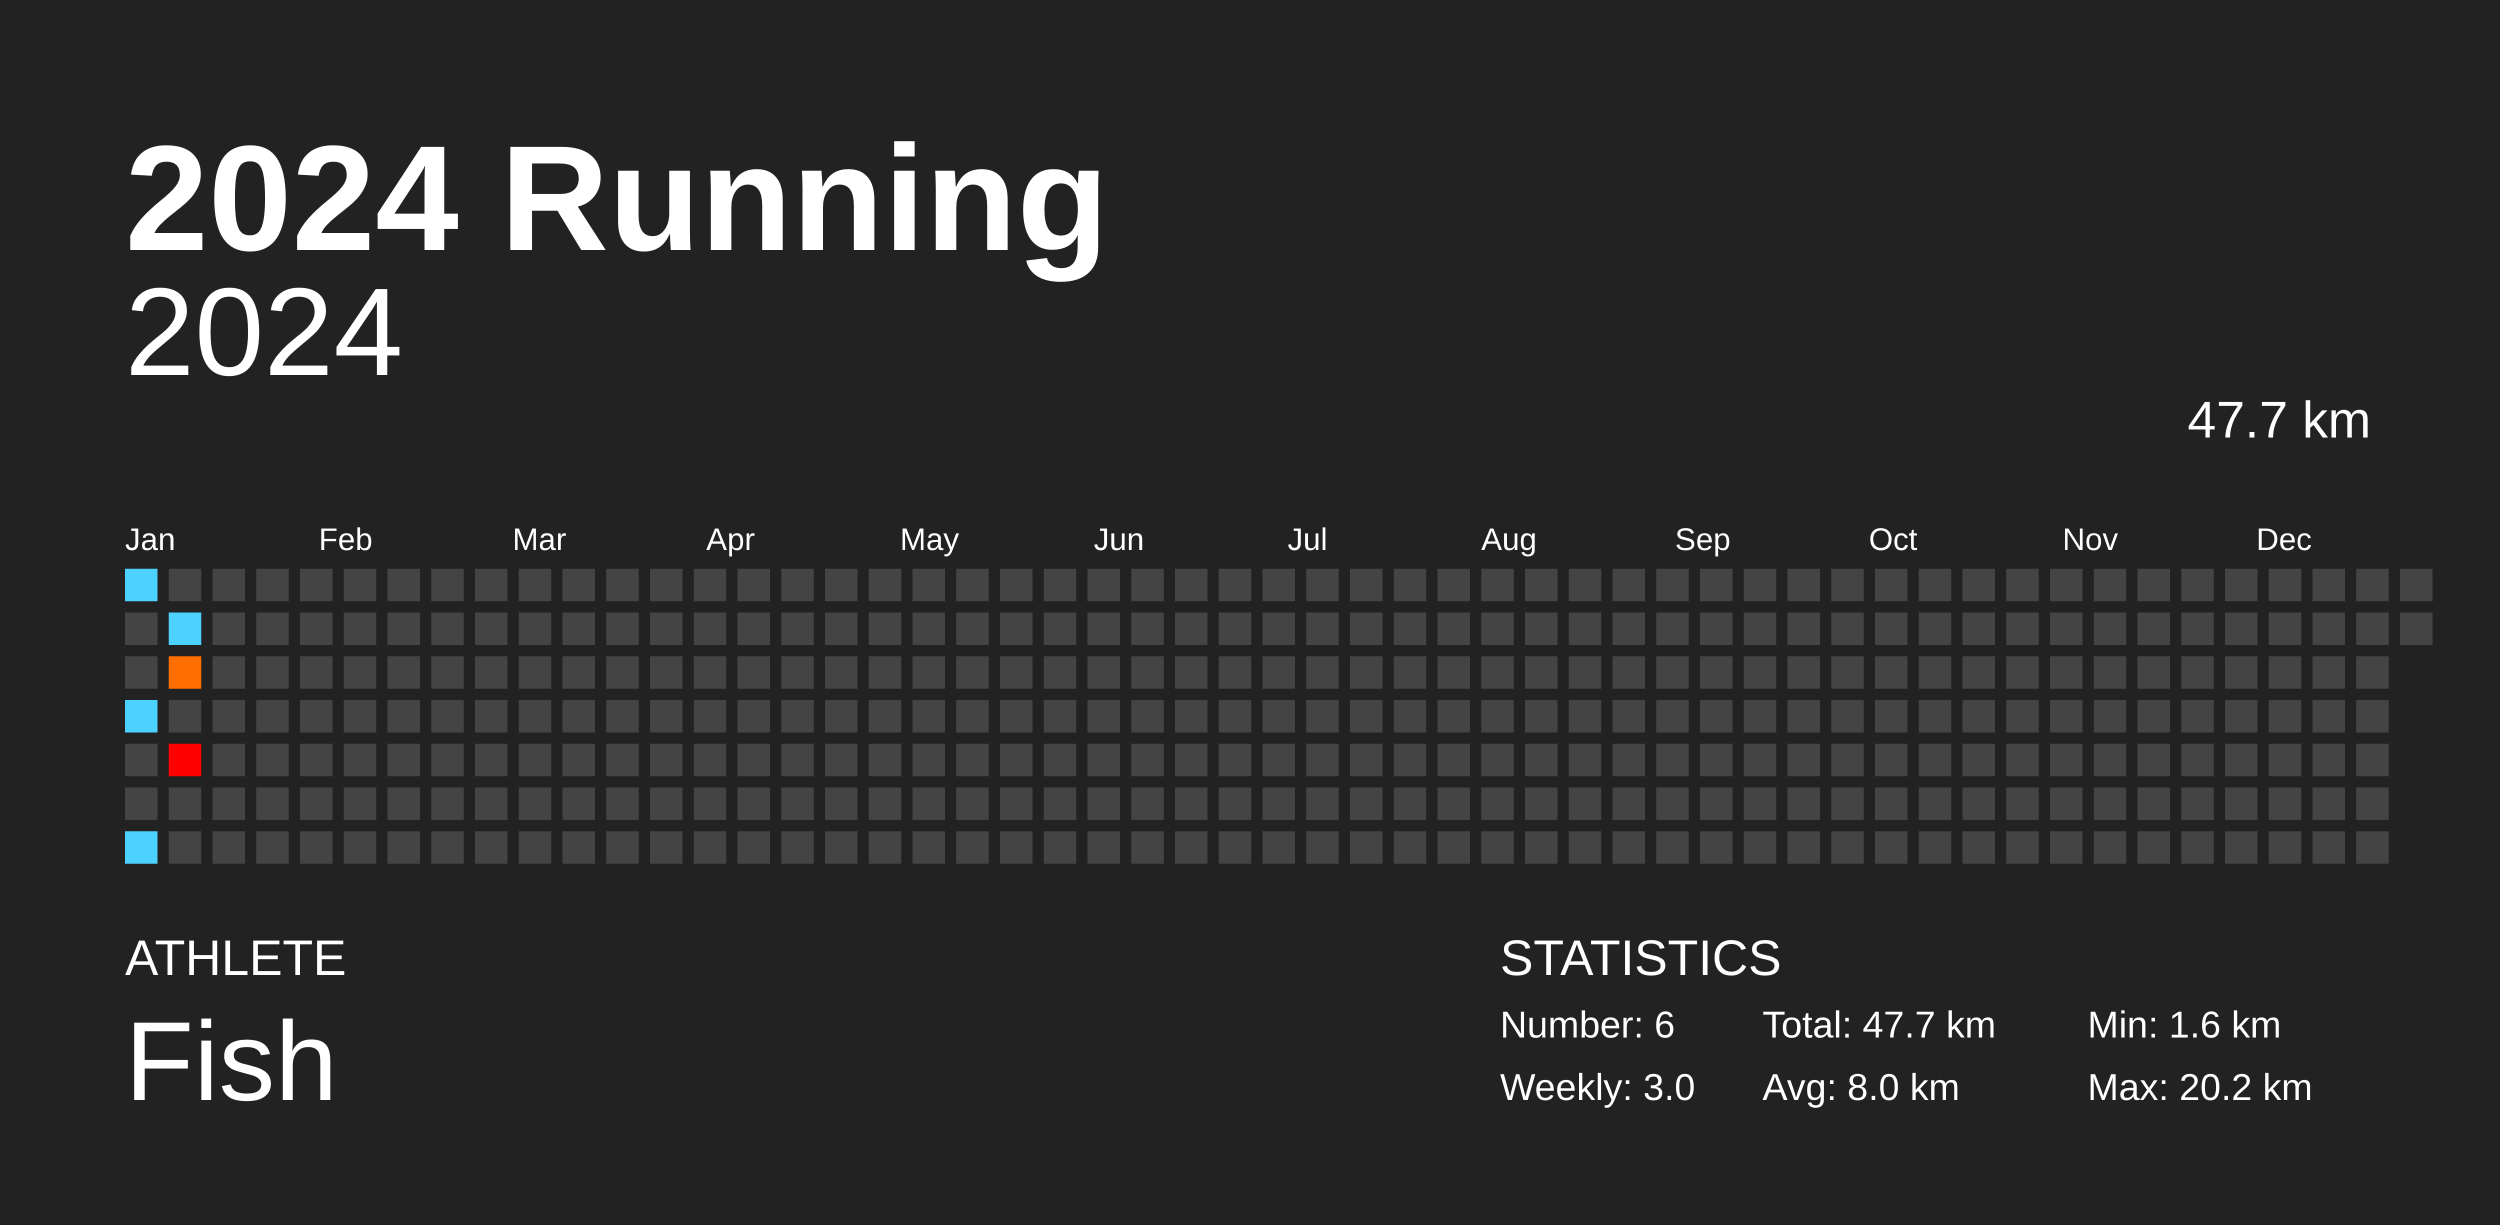
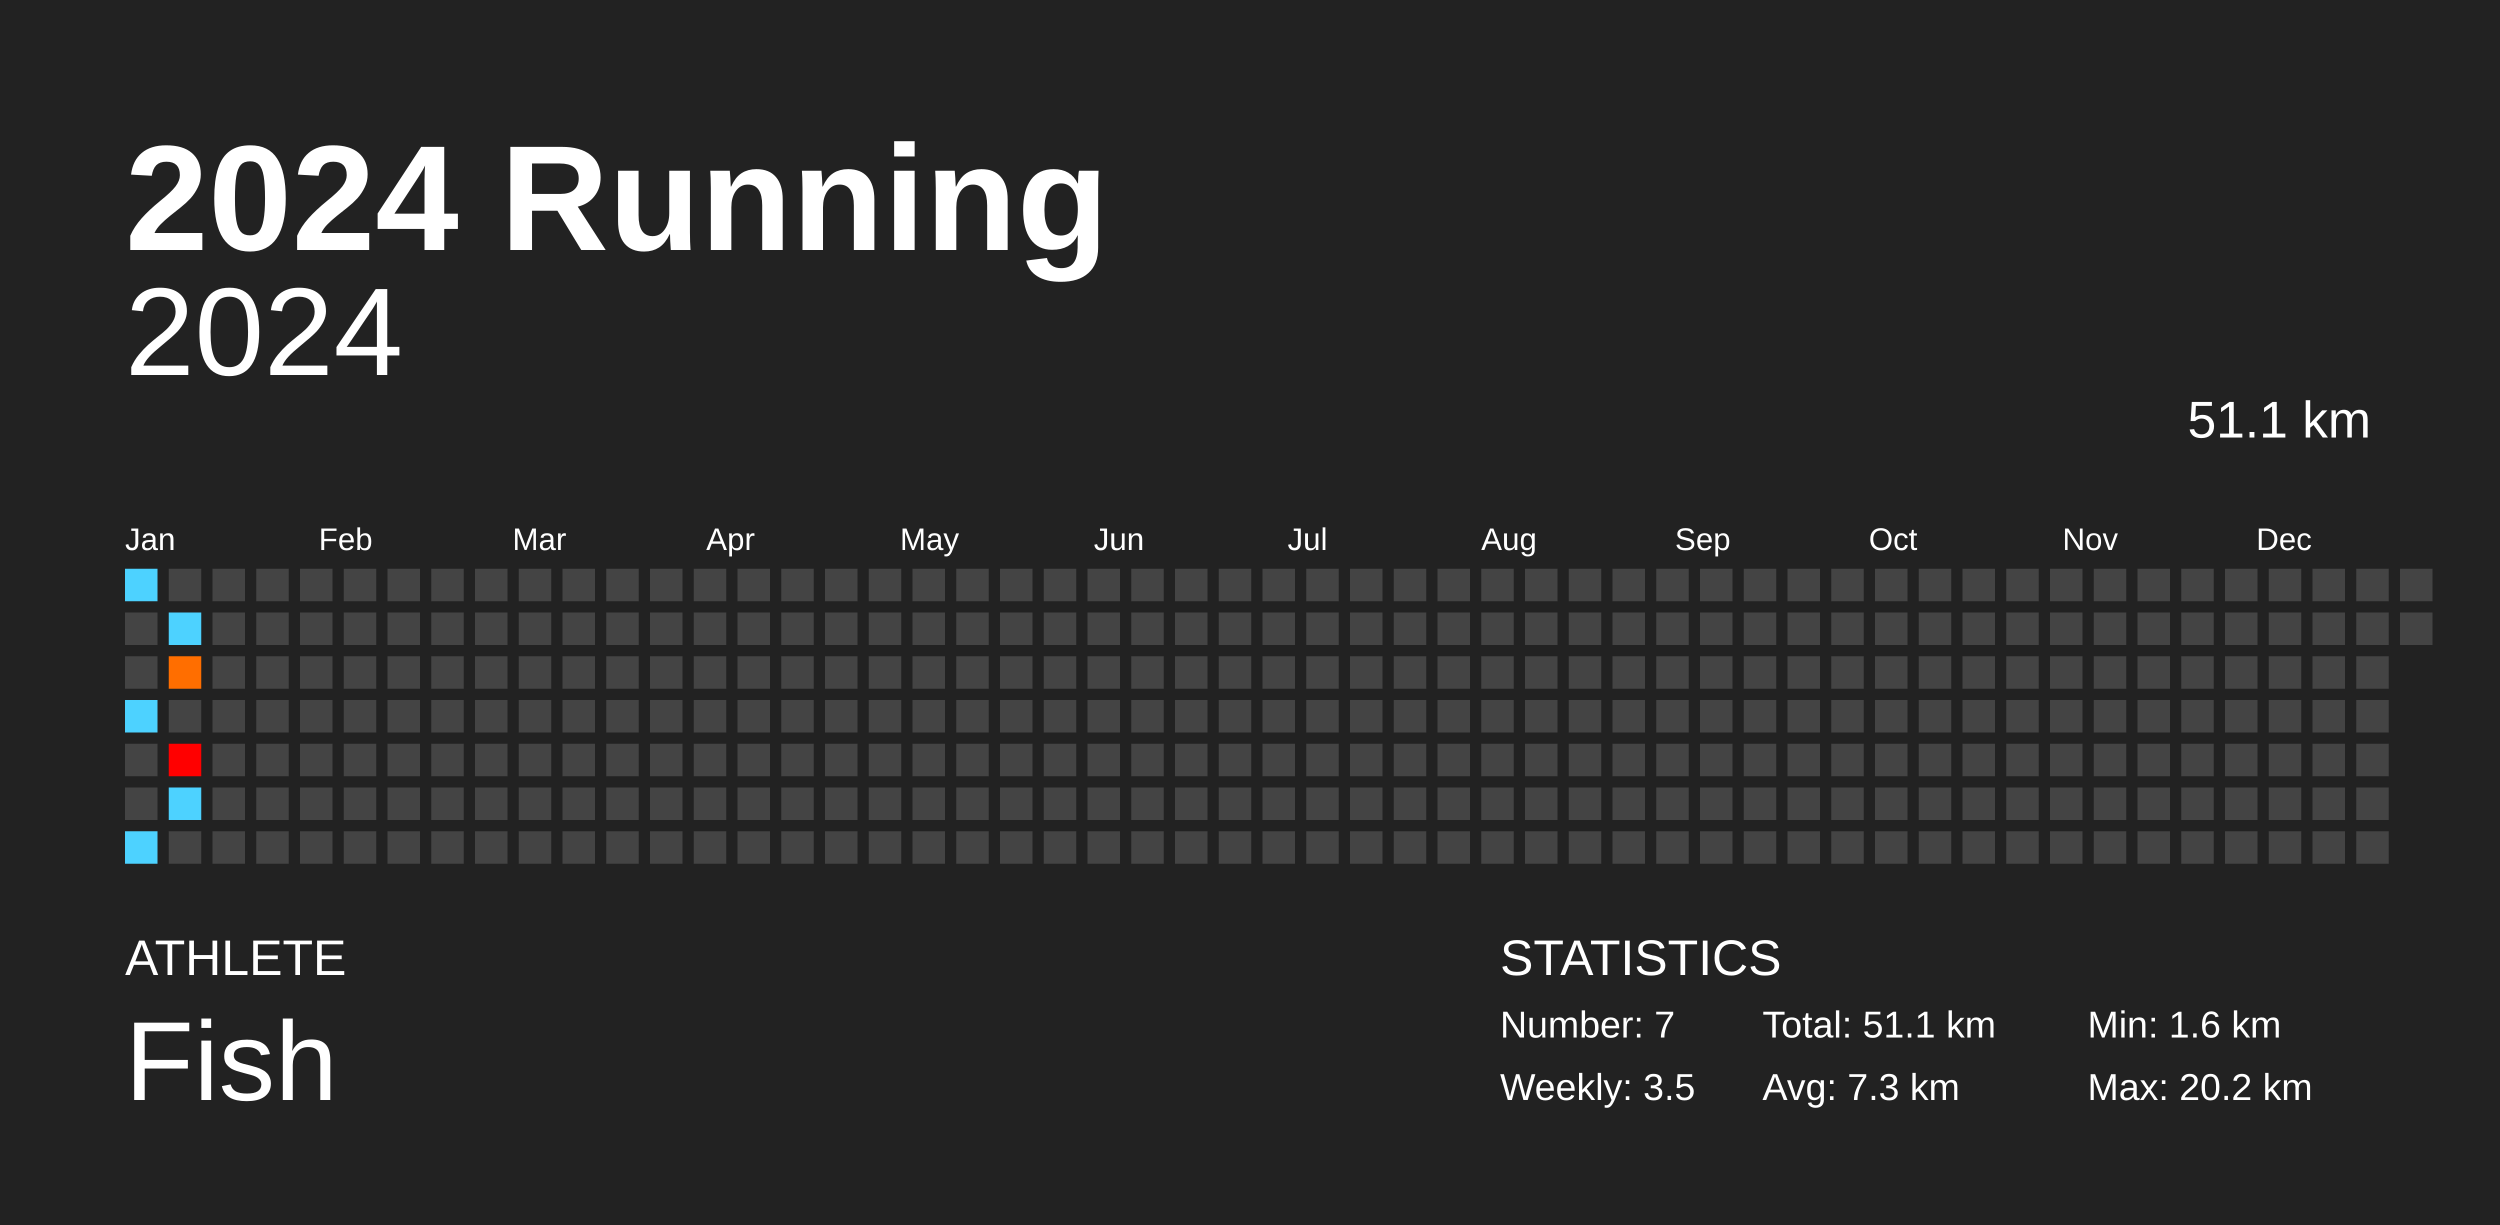
<svg xmlns="http://www.w3.org/2000/svg" baseProfile="full" height="98mm" version="1.1" viewBox="0,0,200,98" width="200mm">
  <defs />
  <rect fill="#222222" height="98" width="200" x="0" y="0" />
  <text fill="#FFFFFF" style="font-size:12px; font-family:Arial; font-weight:bold;" x="10" y="20">2024 Running</text>
  <text fill="#FFFFFF" style="font-size:4px; font-family:Arial" x="10" y="78">ATHLETE</text>
  <text fill="#FFFFFF" style="font-size:9px; font-family:Arial" x="10" y="88">Fish</text>
  <text fill="#FFFFFF" style="font-size:4px; font-family:Arial" x="120" y="78">STATISTICS</text>
-   <text fill="#FFFFFF" style="font-size:3px; font-family:Arial" x="120" y="83">Number: 6</text>
-   <text fill="#FFFFFF" style="font-size:3px; font-family:Arial" x="120" y="88">Weekly: 3.0</text>
-   <text fill="#FFFFFF" style="font-size:3px; font-family:Arial" x="141" y="83">Total: 47.7 km</text>
-   <text fill="#FFFFFF" style="font-size:3px; font-family:Arial" x="141" y="88">Avg: 8.0 km</text>
+   <text fill="#FFFFFF" style="font-size:3px; font-family:Arial" x="120" y="83">Number: 7</text>
+   <text fill="#FFFFFF" style="font-size:3px; font-family:Arial" x="120" y="88">Weekly: 3.5</text>
+   <text fill="#FFFFFF" style="font-size:3px; font-family:Arial" x="141" y="83">Total: 51.1 km</text>
+   <text fill="#FFFFFF" style="font-size:3px; font-family:Arial" x="141" y="88">Avg: 7.3 km</text>
  <text fill="#FFFFFF" style="font-size:3px; font-family:Arial" x="167" y="83">Min: 1.6 km</text>
  <text fill="#FFFFFF" style="font-size:3px; font-family:Arial" x="167" y="88">Max: 20.2 km</text>
  <text alignment-baseline="hanging" fill="#FFFFFF" style="font-size:10.0px; font-family:Arial;" x="10" y="30">2024</text>
-   <text alignment-baseline="hanging" fill="#FFFFFF" style="font-size:4.125px; font-family:Arial;" x="175" y="35">47.7 km</text>
+   <text alignment-baseline="hanging" fill="#FFFFFF" style="font-size:4.125px; font-family:Arial;" x="175" y="35">51.1 km</text>
  <text fill="#FFFFFF" style="font-size:2.5px; font-family:Arial" x="10.0" y="44">Jan</text>
  <text fill="#FFFFFF" style="font-size:2.5px; font-family:Arial" x="25.5" y="44">Feb</text>
  <text fill="#FFFFFF" style="font-size:2.5px; font-family:Arial" x="41.0" y="44">Mar</text>
  <text fill="#FFFFFF" style="font-size:2.5px; font-family:Arial" x="56.5" y="44">Apr</text>
  <text fill="#FFFFFF" style="font-size:2.5px; font-family:Arial" x="72.0" y="44">May</text>
  <text fill="#FFFFFF" style="font-size:2.5px; font-family:Arial" x="87.5" y="44">Jun</text>
  <text fill="#FFFFFF" style="font-size:2.5px; font-family:Arial" x="103.0" y="44">Jul</text>
  <text fill="#FFFFFF" style="font-size:2.5px; font-family:Arial" x="118.5" y="44">Aug</text>
  <text fill="#FFFFFF" style="font-size:2.5px; font-family:Arial" x="134.0" y="44">Sep</text>
  <text fill="#FFFFFF" style="font-size:2.5px; font-family:Arial" x="149.5" y="44">Oct</text>
  <text fill="#FFFFFF" style="font-size:2.5px; font-family:Arial" x="165.0" y="44">Nov</text>
  <text fill="#FFFFFF" style="font-size:2.5px; font-family:Arial" x="180.5" y="44">Dec</text>
  <rect fill="#4dd2ff" height="2.6" width="2.6" x="10.0" y="45.5" />
  <rect fill="#444444" height="2.6" width="2.6" x="10.0" y="49.0" />
  <rect fill="#444444" height="2.6" width="2.6" x="10.0" y="52.5" />
  <rect fill="#4dd2ff" height="2.6" width="2.6" x="10.0" y="56.0" />
  <rect fill="#444444" height="2.6" width="2.6" x="10.0" y="59.5" />
  <rect fill="#444444" height="2.6" width="2.6" x="10.0" y="63.0" />
  <rect fill="#4dd2ff" height="2.6" width="2.6" x="10.0" y="66.5" />
  <rect fill="#444444" height="2.6" width="2.6" x="13.5" y="45.5" />
  <rect fill="#4dd2ff" height="2.6" width="2.6" x="13.5" y="49.0" />
  <rect fill="#ff6e00" height="2.6" width="2.6" x="13.5" y="52.5" />
  <rect fill="#444444" height="2.6" width="2.6" x="13.5" y="56.0" />
  <rect fill="red" height="2.6" width="2.6" x="13.5" y="59.5" />
-   <rect fill="#444444" height="2.6" width="2.6" x="13.5" y="63.0" />
+   <rect fill="#4dd2ff" height="2.6" width="2.6" x="13.5" y="63.0" />
  <rect fill="#444444" height="2.6" width="2.6" x="13.5" y="66.5" />
  <rect fill="#444444" height="2.6" width="2.6" x="17.0" y="45.5" />
  <rect fill="#444444" height="2.6" width="2.6" x="17.0" y="49.0" />
  <rect fill="#444444" height="2.6" width="2.6" x="17.0" y="52.5" />
  <rect fill="#444444" height="2.6" width="2.6" x="17.0" y="56.0" />
  <rect fill="#444444" height="2.6" width="2.6" x="17.0" y="59.5" />
  <rect fill="#444444" height="2.6" width="2.6" x="17.0" y="63.0" />
  <rect fill="#444444" height="2.6" width="2.6" x="17.0" y="66.5" />
  <rect fill="#444444" height="2.6" width="2.6" x="20.5" y="45.5" />
  <rect fill="#444444" height="2.6" width="2.6" x="20.5" y="49.0" />
  <rect fill="#444444" height="2.6" width="2.6" x="20.5" y="52.5" />
  <rect fill="#444444" height="2.6" width="2.6" x="20.5" y="56.0" />
  <rect fill="#444444" height="2.6" width="2.6" x="20.5" y="59.5" />
  <rect fill="#444444" height="2.6" width="2.6" x="20.5" y="63.0" />
  <rect fill="#444444" height="2.6" width="2.6" x="20.5" y="66.5" />
  <rect fill="#444444" height="2.6" width="2.6" x="24.0" y="45.5" />
  <rect fill="#444444" height="2.6" width="2.6" x="24.0" y="49.0" />
  <rect fill="#444444" height="2.6" width="2.6" x="24.0" y="52.5" />
  <rect fill="#444444" height="2.6" width="2.6" x="24.0" y="56.0" />
  <rect fill="#444444" height="2.6" width="2.6" x="24.0" y="59.5" />
  <rect fill="#444444" height="2.6" width="2.6" x="24.0" y="63.0" />
  <rect fill="#444444" height="2.6" width="2.6" x="24.0" y="66.5" />
  <rect fill="#444444" height="2.6" width="2.6" x="27.5" y="45.5" />
  <rect fill="#444444" height="2.6" width="2.6" x="27.5" y="49.0" />
  <rect fill="#444444" height="2.6" width="2.6" x="27.5" y="52.5" />
  <rect fill="#444444" height="2.6" width="2.6" x="27.5" y="56.0" />
  <rect fill="#444444" height="2.6" width="2.6" x="27.5" y="59.5" />
  <rect fill="#444444" height="2.6" width="2.6" x="27.5" y="63.0" />
  <rect fill="#444444" height="2.6" width="2.6" x="27.5" y="66.5" />
  <rect fill="#444444" height="2.6" width="2.6" x="31.0" y="45.5" />
  <rect fill="#444444" height="2.6" width="2.6" x="31.0" y="49.0" />
  <rect fill="#444444" height="2.6" width="2.6" x="31.0" y="52.5" />
  <rect fill="#444444" height="2.6" width="2.6" x="31.0" y="56.0" />
  <rect fill="#444444" height="2.6" width="2.6" x="31.0" y="59.5" />
  <rect fill="#444444" height="2.6" width="2.6" x="31.0" y="63.0" />
  <rect fill="#444444" height="2.6" width="2.6" x="31.0" y="66.5" />
  <rect fill="#444444" height="2.6" width="2.6" x="34.5" y="45.5" />
  <rect fill="#444444" height="2.6" width="2.6" x="34.5" y="49.0" />
  <rect fill="#444444" height="2.6" width="2.6" x="34.5" y="52.5" />
  <rect fill="#444444" height="2.6" width="2.6" x="34.5" y="56.0" />
  <rect fill="#444444" height="2.6" width="2.6" x="34.5" y="59.5" />
  <rect fill="#444444" height="2.6" width="2.6" x="34.5" y="63.0" />
  <rect fill="#444444" height="2.6" width="2.6" x="34.5" y="66.5" />
  <rect fill="#444444" height="2.6" width="2.6" x="38.0" y="45.5" />
  <rect fill="#444444" height="2.6" width="2.6" x="38.0" y="49.0" />
  <rect fill="#444444" height="2.6" width="2.6" x="38.0" y="52.5" />
  <rect fill="#444444" height="2.6" width="2.6" x="38.0" y="56.0" />
  <rect fill="#444444" height="2.6" width="2.6" x="38.0" y="59.5" />
  <rect fill="#444444" height="2.6" width="2.6" x="38.0" y="63.0" />
  <rect fill="#444444" height="2.6" width="2.6" x="38.0" y="66.5" />
  <rect fill="#444444" height="2.6" width="2.6" x="41.5" y="45.5" />
  <rect fill="#444444" height="2.6" width="2.6" x="41.5" y="49.0" />
  <rect fill="#444444" height="2.6" width="2.6" x="41.5" y="52.5" />
  <rect fill="#444444" height="2.6" width="2.6" x="41.5" y="56.0" />
  <rect fill="#444444" height="2.6" width="2.6" x="41.5" y="59.5" />
  <rect fill="#444444" height="2.6" width="2.6" x="41.5" y="63.0" />
  <rect fill="#444444" height="2.6" width="2.6" x="41.5" y="66.5" />
  <rect fill="#444444" height="2.6" width="2.6" x="45.0" y="45.5" />
  <rect fill="#444444" height="2.6" width="2.6" x="45.0" y="49.0" />
  <rect fill="#444444" height="2.6" width="2.6" x="45.0" y="52.5" />
  <rect fill="#444444" height="2.6" width="2.6" x="45.0" y="56.0" />
  <rect fill="#444444" height="2.6" width="2.6" x="45.0" y="59.5" />
  <rect fill="#444444" height="2.6" width="2.6" x="45.0" y="63.0" />
  <rect fill="#444444" height="2.6" width="2.6" x="45.0" y="66.5" />
  <rect fill="#444444" height="2.6" width="2.6" x="48.5" y="45.5" />
  <rect fill="#444444" height="2.6" width="2.6" x="48.5" y="49.0" />
  <rect fill="#444444" height="2.6" width="2.6" x="48.5" y="52.5" />
  <rect fill="#444444" height="2.6" width="2.6" x="48.5" y="56.0" />
  <rect fill="#444444" height="2.6" width="2.6" x="48.5" y="59.5" />
  <rect fill="#444444" height="2.6" width="2.6" x="48.5" y="63.0" />
  <rect fill="#444444" height="2.6" width="2.6" x="48.5" y="66.5" />
  <rect fill="#444444" height="2.6" width="2.6" x="52.0" y="45.5" />
  <rect fill="#444444" height="2.6" width="2.6" x="52.0" y="49.0" />
  <rect fill="#444444" height="2.6" width="2.6" x="52.0" y="52.5" />
  <rect fill="#444444" height="2.6" width="2.6" x="52.0" y="56.0" />
  <rect fill="#444444" height="2.6" width="2.6" x="52.0" y="59.5" />
  <rect fill="#444444" height="2.6" width="2.6" x="52.0" y="63.0" />
  <rect fill="#444444" height="2.6" width="2.6" x="52.0" y="66.5" />
  <rect fill="#444444" height="2.6" width="2.6" x="55.5" y="45.5" />
  <rect fill="#444444" height="2.6" width="2.6" x="55.5" y="49.0" />
  <rect fill="#444444" height="2.6" width="2.6" x="55.5" y="52.5" />
  <rect fill="#444444" height="2.6" width="2.6" x="55.5" y="56.0" />
  <rect fill="#444444" height="2.6" width="2.6" x="55.5" y="59.5" />
  <rect fill="#444444" height="2.6" width="2.6" x="55.5" y="63.0" />
  <rect fill="#444444" height="2.6" width="2.6" x="55.5" y="66.5" />
  <rect fill="#444444" height="2.6" width="2.6" x="59.0" y="45.5" />
  <rect fill="#444444" height="2.6" width="2.6" x="59.0" y="49.0" />
  <rect fill="#444444" height="2.6" width="2.6" x="59.0" y="52.5" />
  <rect fill="#444444" height="2.6" width="2.6" x="59.0" y="56.0" />
  <rect fill="#444444" height="2.6" width="2.6" x="59.0" y="59.5" />
  <rect fill="#444444" height="2.6" width="2.6" x="59.0" y="63.0" />
  <rect fill="#444444" height="2.6" width="2.6" x="59.0" y="66.5" />
  <rect fill="#444444" height="2.6" width="2.6" x="62.5" y="45.5" />
  <rect fill="#444444" height="2.6" width="2.6" x="62.5" y="49.0" />
  <rect fill="#444444" height="2.6" width="2.6" x="62.5" y="52.5" />
  <rect fill="#444444" height="2.6" width="2.6" x="62.5" y="56.0" />
  <rect fill="#444444" height="2.6" width="2.6" x="62.5" y="59.5" />
  <rect fill="#444444" height="2.6" width="2.6" x="62.5" y="63.0" />
  <rect fill="#444444" height="2.6" width="2.6" x="62.5" y="66.5" />
  <rect fill="#444444" height="2.6" width="2.6" x="66.0" y="45.5" />
  <rect fill="#444444" height="2.6" width="2.6" x="66.0" y="49.0" />
  <rect fill="#444444" height="2.6" width="2.6" x="66.0" y="52.5" />
  <rect fill="#444444" height="2.6" width="2.6" x="66.0" y="56.0" />
  <rect fill="#444444" height="2.6" width="2.6" x="66.0" y="59.5" />
  <rect fill="#444444" height="2.6" width="2.6" x="66.0" y="63.0" />
  <rect fill="#444444" height="2.6" width="2.6" x="66.0" y="66.5" />
  <rect fill="#444444" height="2.6" width="2.6" x="69.5" y="45.5" />
  <rect fill="#444444" height="2.6" width="2.6" x="69.5" y="49.0" />
  <rect fill="#444444" height="2.6" width="2.6" x="69.5" y="52.5" />
  <rect fill="#444444" height="2.6" width="2.6" x="69.5" y="56.0" />
  <rect fill="#444444" height="2.6" width="2.6" x="69.5" y="59.5" />
  <rect fill="#444444" height="2.6" width="2.6" x="69.5" y="63.0" />
  <rect fill="#444444" height="2.6" width="2.6" x="69.5" y="66.5" />
  <rect fill="#444444" height="2.6" width="2.6" x="73.0" y="45.5" />
  <rect fill="#444444" height="2.6" width="2.6" x="73.0" y="49.0" />
  <rect fill="#444444" height="2.6" width="2.6" x="73.0" y="52.5" />
  <rect fill="#444444" height="2.6" width="2.6" x="73.0" y="56.0" />
  <rect fill="#444444" height="2.6" width="2.6" x="73.0" y="59.5" />
  <rect fill="#444444" height="2.6" width="2.6" x="73.0" y="63.0" />
  <rect fill="#444444" height="2.6" width="2.6" x="73.0" y="66.5" />
  <rect fill="#444444" height="2.6" width="2.6" x="76.5" y="45.5" />
  <rect fill="#444444" height="2.6" width="2.6" x="76.5" y="49.0" />
  <rect fill="#444444" height="2.6" width="2.6" x="76.5" y="52.5" />
  <rect fill="#444444" height="2.6" width="2.6" x="76.5" y="56.0" />
  <rect fill="#444444" height="2.6" width="2.6" x="76.5" y="59.5" />
  <rect fill="#444444" height="2.6" width="2.6" x="76.5" y="63.0" />
  <rect fill="#444444" height="2.6" width="2.6" x="76.5" y="66.5" />
  <rect fill="#444444" height="2.6" width="2.6" x="80.0" y="45.5" />
  <rect fill="#444444" height="2.6" width="2.6" x="80.0" y="49.0" />
  <rect fill="#444444" height="2.6" width="2.6" x="80.0" y="52.5" />
  <rect fill="#444444" height="2.6" width="2.6" x="80.0" y="56.0" />
  <rect fill="#444444" height="2.6" width="2.6" x="80.0" y="59.5" />
  <rect fill="#444444" height="2.6" width="2.6" x="80.0" y="63.0" />
  <rect fill="#444444" height="2.6" width="2.6" x="80.0" y="66.5" />
  <rect fill="#444444" height="2.6" width="2.6" x="83.5" y="45.5" />
  <rect fill="#444444" height="2.6" width="2.6" x="83.5" y="49.0" />
  <rect fill="#444444" height="2.6" width="2.6" x="83.5" y="52.5" />
  <rect fill="#444444" height="2.6" width="2.6" x="83.5" y="56.0" />
  <rect fill="#444444" height="2.6" width="2.6" x="83.5" y="59.5" />
  <rect fill="#444444" height="2.6" width="2.6" x="83.5" y="63.0" />
  <rect fill="#444444" height="2.6" width="2.6" x="83.5" y="66.5" />
  <rect fill="#444444" height="2.6" width="2.6" x="87.0" y="45.5" />
  <rect fill="#444444" height="2.6" width="2.6" x="87.0" y="49.0" />
  <rect fill="#444444" height="2.6" width="2.6" x="87.0" y="52.5" />
  <rect fill="#444444" height="2.6" width="2.6" x="87.0" y="56.0" />
  <rect fill="#444444" height="2.6" width="2.6" x="87.0" y="59.5" />
  <rect fill="#444444" height="2.6" width="2.6" x="87.0" y="63.0" />
  <rect fill="#444444" height="2.6" width="2.6" x="87.0" y="66.5" />
  <rect fill="#444444" height="2.6" width="2.6" x="90.5" y="45.5" />
  <rect fill="#444444" height="2.6" width="2.6" x="90.5" y="49.0" />
  <rect fill="#444444" height="2.6" width="2.6" x="90.5" y="52.5" />
  <rect fill="#444444" height="2.6" width="2.6" x="90.5" y="56.0" />
  <rect fill="#444444" height="2.6" width="2.6" x="90.5" y="59.5" />
  <rect fill="#444444" height="2.6" width="2.6" x="90.5" y="63.0" />
  <rect fill="#444444" height="2.6" width="2.6" x="90.5" y="66.5" />
  <rect fill="#444444" height="2.6" width="2.6" x="94.0" y="45.5" />
  <rect fill="#444444" height="2.6" width="2.6" x="94.0" y="49.0" />
  <rect fill="#444444" height="2.6" width="2.6" x="94.0" y="52.5" />
  <rect fill="#444444" height="2.6" width="2.6" x="94.0" y="56.0" />
  <rect fill="#444444" height="2.6" width="2.6" x="94.0" y="59.5" />
  <rect fill="#444444" height="2.6" width="2.6" x="94.0" y="63.0" />
  <rect fill="#444444" height="2.6" width="2.6" x="94.0" y="66.5" />
  <rect fill="#444444" height="2.6" width="2.6" x="97.5" y="45.5" />
  <rect fill="#444444" height="2.6" width="2.6" x="97.5" y="49.0" />
  <rect fill="#444444" height="2.6" width="2.6" x="97.5" y="52.5" />
  <rect fill="#444444" height="2.6" width="2.6" x="97.5" y="56.0" />
  <rect fill="#444444" height="2.6" width="2.6" x="97.5" y="59.5" />
  <rect fill="#444444" height="2.6" width="2.6" x="97.5" y="63.0" />
  <rect fill="#444444" height="2.6" width="2.6" x="97.5" y="66.5" />
  <rect fill="#444444" height="2.6" width="2.6" x="101.0" y="45.5" />
  <rect fill="#444444" height="2.6" width="2.6" x="101.0" y="49.0" />
  <rect fill="#444444" height="2.6" width="2.6" x="101.0" y="52.5" />
  <rect fill="#444444" height="2.6" width="2.6" x="101.0" y="56.0" />
  <rect fill="#444444" height="2.6" width="2.6" x="101.0" y="59.5" />
  <rect fill="#444444" height="2.6" width="2.6" x="101.0" y="63.0" />
  <rect fill="#444444" height="2.6" width="2.6" x="101.0" y="66.5" />
  <rect fill="#444444" height="2.6" width="2.6" x="104.5" y="45.5" />
  <rect fill="#444444" height="2.6" width="2.6" x="104.5" y="49.0" />
  <rect fill="#444444" height="2.6" width="2.6" x="104.5" y="52.5" />
  <rect fill="#444444" height="2.6" width="2.6" x="104.5" y="56.0" />
  <rect fill="#444444" height="2.6" width="2.6" x="104.5" y="59.5" />
  <rect fill="#444444" height="2.6" width="2.6" x="104.5" y="63.0" />
  <rect fill="#444444" height="2.6" width="2.6" x="104.5" y="66.5" />
  <rect fill="#444444" height="2.6" width="2.6" x="108.0" y="45.5" />
  <rect fill="#444444" height="2.6" width="2.6" x="108.0" y="49.0" />
  <rect fill="#444444" height="2.6" width="2.6" x="108.0" y="52.5" />
  <rect fill="#444444" height="2.6" width="2.6" x="108.0" y="56.0" />
  <rect fill="#444444" height="2.6" width="2.6" x="108.0" y="59.5" />
  <rect fill="#444444" height="2.6" width="2.6" x="108.0" y="63.0" />
  <rect fill="#444444" height="2.6" width="2.6" x="108.0" y="66.5" />
  <rect fill="#444444" height="2.6" width="2.6" x="111.5" y="45.5" />
  <rect fill="#444444" height="2.6" width="2.6" x="111.5" y="49.0" />
  <rect fill="#444444" height="2.6" width="2.6" x="111.5" y="52.5" />
  <rect fill="#444444" height="2.6" width="2.6" x="111.5" y="56.0" />
  <rect fill="#444444" height="2.6" width="2.6" x="111.5" y="59.5" />
  <rect fill="#444444" height="2.6" width="2.6" x="111.5" y="63.0" />
  <rect fill="#444444" height="2.6" width="2.6" x="111.5" y="66.5" />
  <rect fill="#444444" height="2.6" width="2.6" x="115.0" y="45.5" />
  <rect fill="#444444" height="2.6" width="2.6" x="115.0" y="49.0" />
  <rect fill="#444444" height="2.6" width="2.6" x="115.0" y="52.5" />
  <rect fill="#444444" height="2.6" width="2.6" x="115.0" y="56.0" />
  <rect fill="#444444" height="2.6" width="2.6" x="115.0" y="59.5" />
  <rect fill="#444444" height="2.6" width="2.6" x="115.0" y="63.0" />
  <rect fill="#444444" height="2.6" width="2.6" x="115.0" y="66.5" />
  <rect fill="#444444" height="2.6" width="2.6" x="118.5" y="45.5" />
  <rect fill="#444444" height="2.6" width="2.6" x="118.5" y="49.0" />
  <rect fill="#444444" height="2.6" width="2.6" x="118.5" y="52.5" />
  <rect fill="#444444" height="2.6" width="2.6" x="118.5" y="56.0" />
  <rect fill="#444444" height="2.6" width="2.6" x="118.5" y="59.5" />
  <rect fill="#444444" height="2.6" width="2.6" x="118.5" y="63.0" />
  <rect fill="#444444" height="2.6" width="2.6" x="118.5" y="66.5" />
  <rect fill="#444444" height="2.6" width="2.6" x="122.0" y="45.5" />
  <rect fill="#444444" height="2.6" width="2.6" x="122.0" y="49.0" />
  <rect fill="#444444" height="2.6" width="2.6" x="122.0" y="52.5" />
  <rect fill="#444444" height="2.6" width="2.6" x="122.0" y="56.0" />
  <rect fill="#444444" height="2.6" width="2.6" x="122.0" y="59.5" />
  <rect fill="#444444" height="2.6" width="2.6" x="122.0" y="63.0" />
  <rect fill="#444444" height="2.6" width="2.6" x="122.0" y="66.5" />
  <rect fill="#444444" height="2.6" width="2.6" x="125.5" y="45.5" />
  <rect fill="#444444" height="2.6" width="2.6" x="125.5" y="49.0" />
  <rect fill="#444444" height="2.6" width="2.6" x="125.5" y="52.5" />
  <rect fill="#444444" height="2.6" width="2.6" x="125.5" y="56.0" />
  <rect fill="#444444" height="2.6" width="2.6" x="125.5" y="59.5" />
  <rect fill="#444444" height="2.6" width="2.6" x="125.5" y="63.0" />
  <rect fill="#444444" height="2.6" width="2.6" x="125.5" y="66.5" />
  <rect fill="#444444" height="2.6" width="2.6" x="129.0" y="45.5" />
  <rect fill="#444444" height="2.6" width="2.6" x="129.0" y="49.0" />
  <rect fill="#444444" height="2.6" width="2.6" x="129.0" y="52.5" />
  <rect fill="#444444" height="2.6" width="2.6" x="129.0" y="56.0" />
  <rect fill="#444444" height="2.6" width="2.6" x="129.0" y="59.5" />
  <rect fill="#444444" height="2.6" width="2.6" x="129.0" y="63.0" />
  <rect fill="#444444" height="2.6" width="2.6" x="129.0" y="66.5" />
  <rect fill="#444444" height="2.6" width="2.6" x="132.5" y="45.5" />
  <rect fill="#444444" height="2.6" width="2.6" x="132.5" y="49.0" />
  <rect fill="#444444" height="2.6" width="2.6" x="132.5" y="52.5" />
  <rect fill="#444444" height="2.6" width="2.6" x="132.5" y="56.0" />
  <rect fill="#444444" height="2.6" width="2.6" x="132.5" y="59.5" />
  <rect fill="#444444" height="2.6" width="2.6" x="132.5" y="63.0" />
  <rect fill="#444444" height="2.6" width="2.6" x="132.5" y="66.5" />
  <rect fill="#444444" height="2.6" width="2.6" x="136.0" y="45.5" />
  <rect fill="#444444" height="2.6" width="2.6" x="136.0" y="49.0" />
  <rect fill="#444444" height="2.6" width="2.6" x="136.0" y="52.5" />
  <rect fill="#444444" height="2.6" width="2.6" x="136.0" y="56.0" />
  <rect fill="#444444" height="2.6" width="2.6" x="136.0" y="59.5" />
  <rect fill="#444444" height="2.6" width="2.6" x="136.0" y="63.0" />
  <rect fill="#444444" height="2.6" width="2.6" x="136.0" y="66.5" />
  <rect fill="#444444" height="2.6" width="2.6" x="139.5" y="45.5" />
  <rect fill="#444444" height="2.6" width="2.6" x="139.5" y="49.0" />
  <rect fill="#444444" height="2.6" width="2.6" x="139.5" y="52.5" />
  <rect fill="#444444" height="2.6" width="2.6" x="139.5" y="56.0" />
  <rect fill="#444444" height="2.6" width="2.6" x="139.5" y="59.5" />
  <rect fill="#444444" height="2.6" width="2.6" x="139.5" y="63.0" />
  <rect fill="#444444" height="2.6" width="2.6" x="139.5" y="66.5" />
  <rect fill="#444444" height="2.6" width="2.6" x="143.0" y="45.5" />
  <rect fill="#444444" height="2.6" width="2.6" x="143.0" y="49.0" />
  <rect fill="#444444" height="2.6" width="2.6" x="143.0" y="52.5" />
  <rect fill="#444444" height="2.6" width="2.6" x="143.0" y="56.0" />
  <rect fill="#444444" height="2.6" width="2.6" x="143.0" y="59.5" />
  <rect fill="#444444" height="2.6" width="2.6" x="143.0" y="63.0" />
  <rect fill="#444444" height="2.6" width="2.6" x="143.0" y="66.5" />
  <rect fill="#444444" height="2.6" width="2.6" x="146.5" y="45.5" />
  <rect fill="#444444" height="2.6" width="2.6" x="146.5" y="49.0" />
  <rect fill="#444444" height="2.6" width="2.6" x="146.5" y="52.5" />
  <rect fill="#444444" height="2.6" width="2.6" x="146.5" y="56.0" />
  <rect fill="#444444" height="2.6" width="2.6" x="146.5" y="59.5" />
  <rect fill="#444444" height="2.6" width="2.6" x="146.5" y="63.0" />
  <rect fill="#444444" height="2.6" width="2.6" x="146.5" y="66.5" />
  <rect fill="#444444" height="2.6" width="2.6" x="150.0" y="45.5" />
  <rect fill="#444444" height="2.6" width="2.6" x="150.0" y="49.0" />
  <rect fill="#444444" height="2.6" width="2.6" x="150.0" y="52.5" />
  <rect fill="#444444" height="2.6" width="2.6" x="150.0" y="56.0" />
  <rect fill="#444444" height="2.6" width="2.6" x="150.0" y="59.5" />
  <rect fill="#444444" height="2.6" width="2.6" x="150.0" y="63.0" />
  <rect fill="#444444" height="2.6" width="2.6" x="150.0" y="66.5" />
  <rect fill="#444444" height="2.6" width="2.6" x="153.5" y="45.5" />
  <rect fill="#444444" height="2.6" width="2.6" x="153.5" y="49.0" />
  <rect fill="#444444" height="2.6" width="2.6" x="153.5" y="52.5" />
  <rect fill="#444444" height="2.6" width="2.6" x="153.5" y="56.0" />
  <rect fill="#444444" height="2.6" width="2.6" x="153.5" y="59.5" />
  <rect fill="#444444" height="2.6" width="2.6" x="153.5" y="63.0" />
  <rect fill="#444444" height="2.6" width="2.6" x="153.5" y="66.5" />
  <rect fill="#444444" height="2.6" width="2.6" x="157.0" y="45.5" />
  <rect fill="#444444" height="2.6" width="2.6" x="157.0" y="49.0" />
  <rect fill="#444444" height="2.6" width="2.6" x="157.0" y="52.5" />
  <rect fill="#444444" height="2.6" width="2.6" x="157.0" y="56.0" />
  <rect fill="#444444" height="2.6" width="2.6" x="157.0" y="59.5" />
  <rect fill="#444444" height="2.6" width="2.6" x="157.0" y="63.0" />
  <rect fill="#444444" height="2.6" width="2.6" x="157.0" y="66.5" />
  <rect fill="#444444" height="2.6" width="2.6" x="160.5" y="45.5" />
  <rect fill="#444444" height="2.6" width="2.6" x="160.5" y="49.0" />
  <rect fill="#444444" height="2.6" width="2.6" x="160.5" y="52.5" />
  <rect fill="#444444" height="2.6" width="2.6" x="160.5" y="56.0" />
  <rect fill="#444444" height="2.6" width="2.6" x="160.5" y="59.5" />
  <rect fill="#444444" height="2.6" width="2.6" x="160.5" y="63.0" />
  <rect fill="#444444" height="2.6" width="2.6" x="160.5" y="66.5" />
  <rect fill="#444444" height="2.6" width="2.6" x="164.0" y="45.5" />
  <rect fill="#444444" height="2.6" width="2.6" x="164.0" y="49.0" />
  <rect fill="#444444" height="2.6" width="2.6" x="164.0" y="52.5" />
  <rect fill="#444444" height="2.6" width="2.6" x="164.0" y="56.0" />
  <rect fill="#444444" height="2.6" width="2.6" x="164.0" y="59.5" />
  <rect fill="#444444" height="2.6" width="2.6" x="164.0" y="63.0" />
  <rect fill="#444444" height="2.6" width="2.6" x="164.0" y="66.5" />
  <rect fill="#444444" height="2.6" width="2.6" x="167.5" y="45.5" />
  <rect fill="#444444" height="2.6" width="2.6" x="167.5" y="49.0" />
  <rect fill="#444444" height="2.6" width="2.6" x="167.5" y="52.5" />
  <rect fill="#444444" height="2.6" width="2.6" x="167.5" y="56.0" />
  <rect fill="#444444" height="2.6" width="2.6" x="167.5" y="59.5" />
  <rect fill="#444444" height="2.6" width="2.6" x="167.5" y="63.0" />
  <rect fill="#444444" height="2.6" width="2.6" x="167.5" y="66.5" />
  <rect fill="#444444" height="2.6" width="2.6" x="171.0" y="45.5" />
  <rect fill="#444444" height="2.6" width="2.6" x="171.0" y="49.0" />
  <rect fill="#444444" height="2.6" width="2.6" x="171.0" y="52.5" />
  <rect fill="#444444" height="2.6" width="2.6" x="171.0" y="56.0" />
  <rect fill="#444444" height="2.6" width="2.6" x="171.0" y="59.5" />
  <rect fill="#444444" height="2.6" width="2.6" x="171.0" y="63.0" />
  <rect fill="#444444" height="2.6" width="2.6" x="171.0" y="66.5" />
  <rect fill="#444444" height="2.6" width="2.6" x="174.5" y="45.5" />
  <rect fill="#444444" height="2.6" width="2.6" x="174.5" y="49.0" />
  <rect fill="#444444" height="2.6" width="2.6" x="174.5" y="52.5" />
  <rect fill="#444444" height="2.6" width="2.6" x="174.5" y="56.0" />
  <rect fill="#444444" height="2.6" width="2.6" x="174.5" y="59.5" />
  <rect fill="#444444" height="2.6" width="2.6" x="174.5" y="63.0" />
  <rect fill="#444444" height="2.6" width="2.6" x="174.5" y="66.5" />
  <rect fill="#444444" height="2.6" width="2.6" x="178.0" y="45.5" />
  <rect fill="#444444" height="2.6" width="2.6" x="178.0" y="49.0" />
  <rect fill="#444444" height="2.6" width="2.6" x="178.0" y="52.5" />
  <rect fill="#444444" height="2.6" width="2.6" x="178.0" y="56.0" />
  <rect fill="#444444" height="2.6" width="2.6" x="178.0" y="59.5" />
  <rect fill="#444444" height="2.6" width="2.6" x="178.0" y="63.0" />
  <rect fill="#444444" height="2.6" width="2.6" x="178.0" y="66.5" />
  <rect fill="#444444" height="2.6" width="2.6" x="181.5" y="45.5" />
  <rect fill="#444444" height="2.6" width="2.6" x="181.5" y="49.0" />
  <rect fill="#444444" height="2.6" width="2.6" x="181.5" y="52.5" />
  <rect fill="#444444" height="2.6" width="2.6" x="181.5" y="56.0" />
  <rect fill="#444444" height="2.6" width="2.6" x="181.5" y="59.5" />
  <rect fill="#444444" height="2.6" width="2.6" x="181.5" y="63.0" />
  <rect fill="#444444" height="2.6" width="2.6" x="181.5" y="66.5" />
  <rect fill="#444444" height="2.6" width="2.6" x="185.0" y="45.5" />
  <rect fill="#444444" height="2.6" width="2.6" x="185.0" y="49.0" />
  <rect fill="#444444" height="2.6" width="2.6" x="185.0" y="52.5" />
  <rect fill="#444444" height="2.6" width="2.6" x="185.0" y="56.0" />
  <rect fill="#444444" height="2.6" width="2.6" x="185.0" y="59.5" />
  <rect fill="#444444" height="2.6" width="2.6" x="185.0" y="63.0" />
  <rect fill="#444444" height="2.6" width="2.6" x="185.0" y="66.5" />
  <rect fill="#444444" height="2.6" width="2.6" x="188.5" y="45.5" />
  <rect fill="#444444" height="2.6" width="2.6" x="188.5" y="49.0" />
  <rect fill="#444444" height="2.6" width="2.6" x="188.5" y="52.5" />
  <rect fill="#444444" height="2.6" width="2.6" x="188.5" y="56.0" />
  <rect fill="#444444" height="2.6" width="2.6" x="188.5" y="59.5" />
  <rect fill="#444444" height="2.6" width="2.6" x="188.5" y="63.0" />
  <rect fill="#444444" height="2.6" width="2.6" x="188.5" y="66.5" />
  <rect fill="#444444" height="2.6" width="2.6" x="192.0" y="45.5" />
  <rect fill="#444444" height="2.6" width="2.6" x="192.0" y="49.0" />
</svg>
